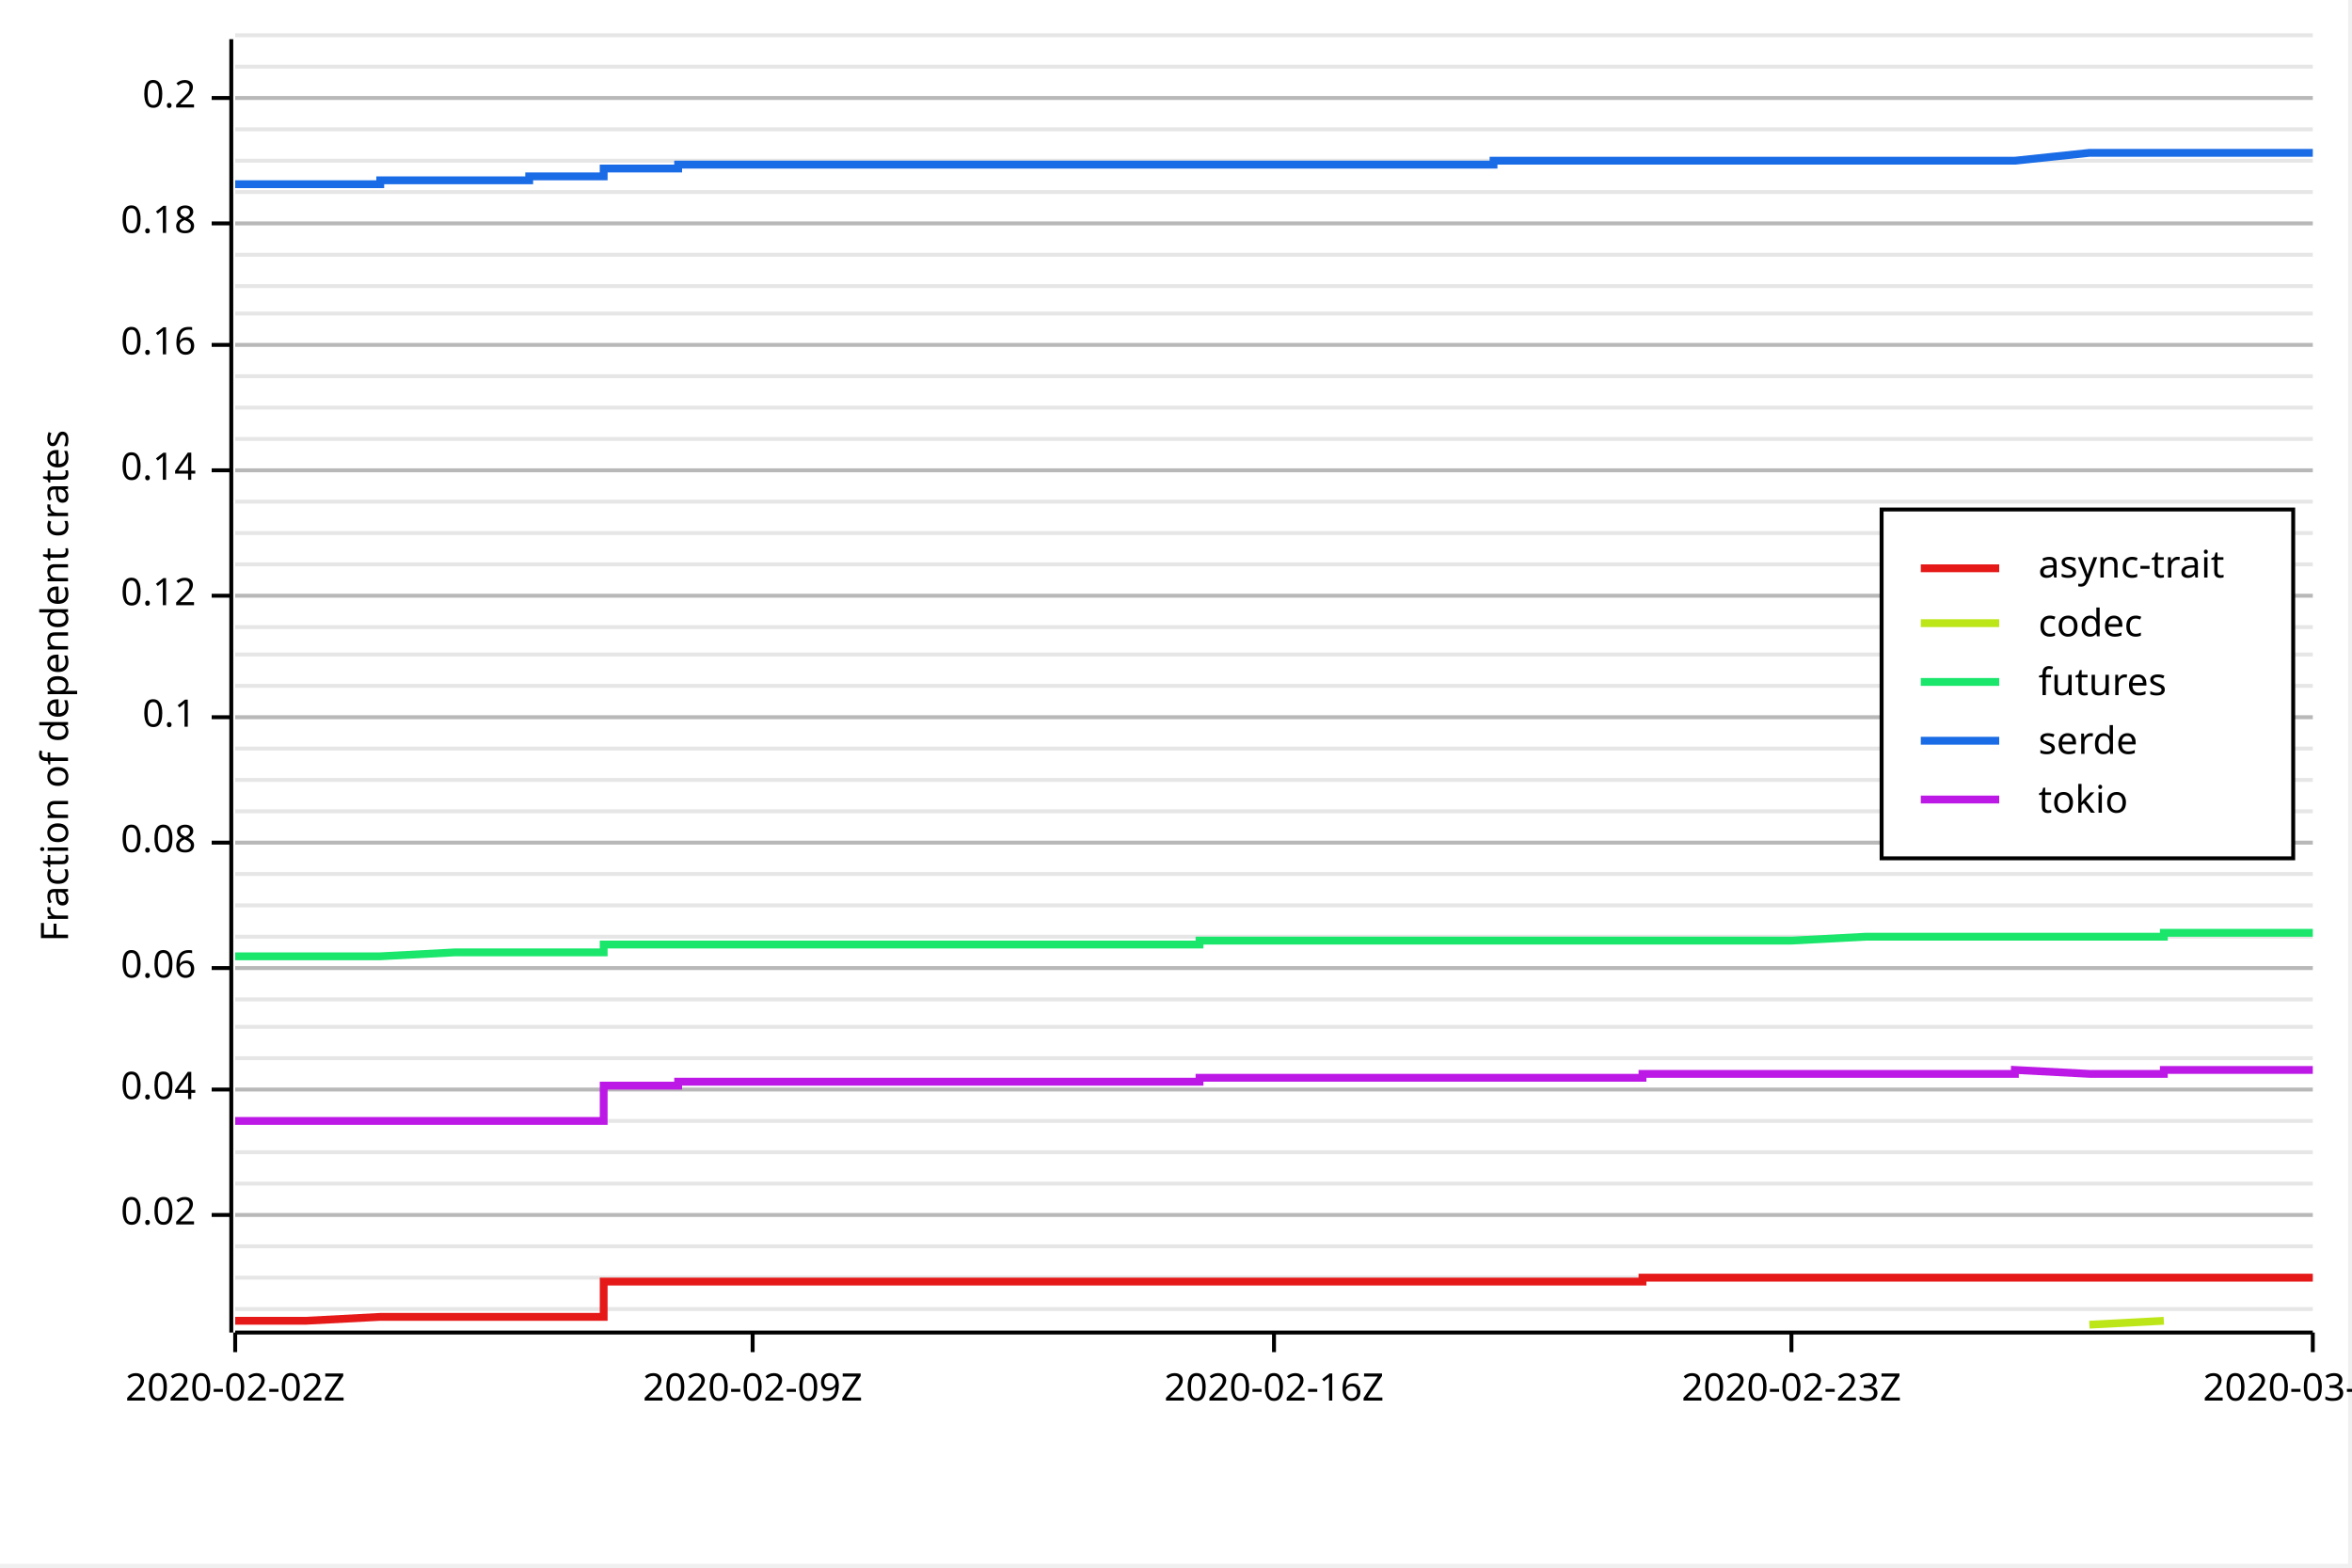
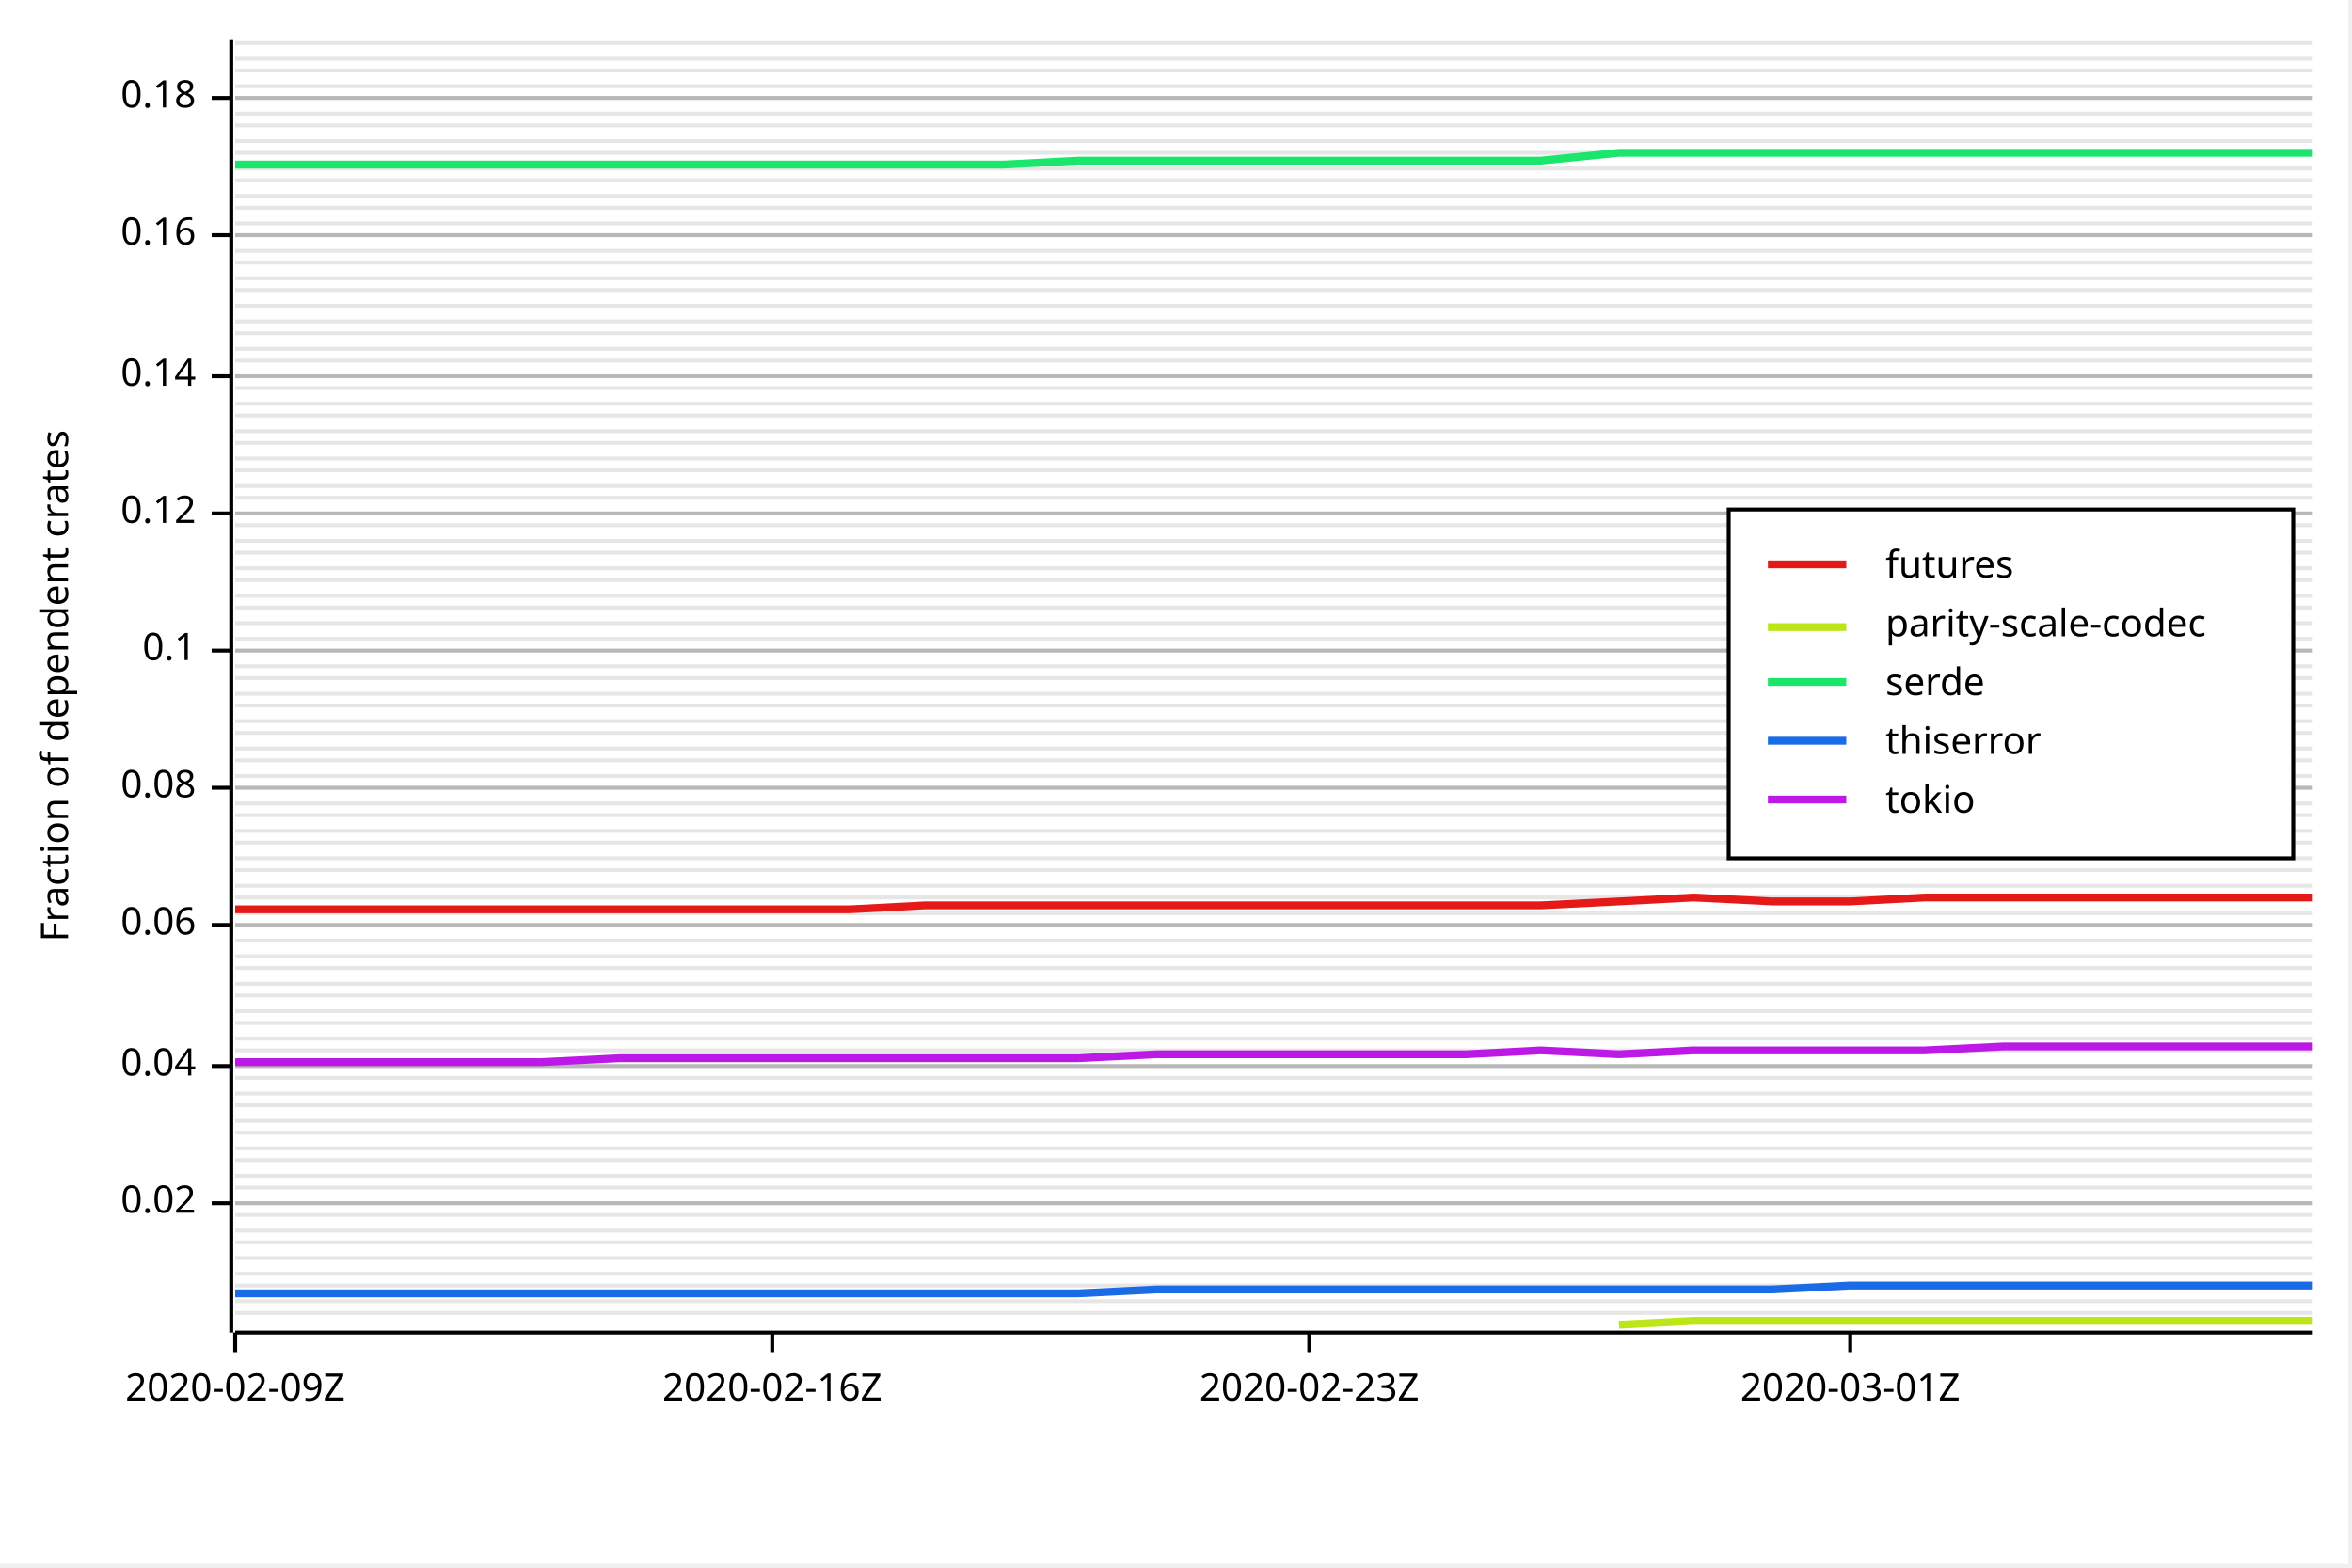
<svg xmlns="http://www.w3.org/2000/svg" width="600" height="400">
  <rect x="0" y="0" width="599" height="399" opacity="1" fill="#FFFFFF" stroke="none" />
-   <line opacity="0.1" stroke="#000000" stroke-width="1" x1="60" y1="334" x2="590" y2="334" />
-   <line opacity="0.1" stroke="#000000" stroke-width="1" x1="60" y1="326" x2="590" y2="326" />
-   <line opacity="0.1" stroke="#000000" stroke-width="1" x1="60" y1="318" x2="590" y2="318" />
+   <line opacity="0.1" stroke="#000000" stroke-width="1" x1="60" y1="335" x2="590" y2="335" />
+   <line opacity="0.1" stroke="#000000" stroke-width="1" x1="60" y1="332" x2="590" y2="332" />
+   <line opacity="0.1" stroke="#000000" stroke-width="1" x1="60" y1="328" x2="590" y2="328" />
+   <line opacity="0.1" stroke="#000000" stroke-width="1" x1="60" y1="325" x2="590" y2="325" />
+   <line opacity="0.1" stroke="#000000" stroke-width="1" x1="60" y1="321" x2="590" y2="321" />
+   <line opacity="0.1" stroke="#000000" stroke-width="1" x1="60" y1="317" x2="590" y2="317" />
+   <line opacity="0.1" stroke="#000000" stroke-width="1" x1="60" y1="314" x2="590" y2="314" />
  <line opacity="0.1" stroke="#000000" stroke-width="1" x1="60" y1="310" x2="590" y2="310" />
-   <line opacity="0.1" stroke="#000000" stroke-width="1" x1="60" y1="302" x2="590" y2="302" />
-   <line opacity="0.1" stroke="#000000" stroke-width="1" x1="60" y1="294" x2="590" y2="294" />
+   <line opacity="0.1" stroke="#000000" stroke-width="1" x1="60" y1="307" x2="590" y2="307" />
+   <line opacity="0.1" stroke="#000000" stroke-width="1" x1="60" y1="303" x2="590" y2="303" />
+   <line opacity="0.1" stroke="#000000" stroke-width="1" x1="60" y1="300" x2="590" y2="300" />
+   <line opacity="0.1" stroke="#000000" stroke-width="1" x1="60" y1="296" x2="590" y2="296" />
+   <line opacity="0.1" stroke="#000000" stroke-width="1" x1="60" y1="293" x2="590" y2="293" />
+   <line opacity="0.1" stroke="#000000" stroke-width="1" x1="60" y1="289" x2="590" y2="289" />
  <line opacity="0.1" stroke="#000000" stroke-width="1" x1="60" y1="286" x2="590" y2="286" />
-   <line opacity="0.1" stroke="#000000" stroke-width="1" x1="60" y1="278" x2="590" y2="278" />
-   <line opacity="0.1" stroke="#000000" stroke-width="1" x1="60" y1="270" x2="590" y2="270" />
-   <line opacity="0.1" stroke="#000000" stroke-width="1" x1="60" y1="262" x2="590" y2="262" />
-   <line opacity="0.1" stroke="#000000" stroke-width="1" x1="60" y1="255" x2="590" y2="255" />
+   <line opacity="0.1" stroke="#000000" stroke-width="1" x1="60" y1="282" x2="590" y2="282" />
+   <line opacity="0.1" stroke="#000000" stroke-width="1" x1="60" y1="279" x2="590" y2="279" />
+   <line opacity="0.1" stroke="#000000" stroke-width="1" x1="60" y1="275" x2="590" y2="275" />
+   <line opacity="0.1" stroke="#000000" stroke-width="1" x1="60" y1="272" x2="590" y2="272" />
+   <line opacity="0.1" stroke="#000000" stroke-width="1" x1="60" y1="268" x2="590" y2="268" />
+   <line opacity="0.1" stroke="#000000" stroke-width="1" x1="60" y1="265" x2="590" y2="265" />
+   <line opacity="0.1" stroke="#000000" stroke-width="1" x1="60" y1="261" x2="590" y2="261" />
+   <line opacity="0.1" stroke="#000000" stroke-width="1" x1="60" y1="258" x2="590" y2="258" />
+   <line opacity="0.1" stroke="#000000" stroke-width="1" x1="60" y1="254" x2="590" y2="254" />
+   <line opacity="0.1" stroke="#000000" stroke-width="1" x1="60" y1="251" x2="590" y2="251" />
  <line opacity="0.1" stroke="#000000" stroke-width="1" x1="60" y1="247" x2="590" y2="247" />
-   <line opacity="0.1" stroke="#000000" stroke-width="1" x1="60" y1="239" x2="590" y2="239" />
-   <line opacity="0.1" stroke="#000000" stroke-width="1" x1="60" y1="231" x2="590" y2="231" />
-   <line opacity="0.1" stroke="#000000" stroke-width="1" x1="60" y1="223" x2="590" y2="223" />
+   <line opacity="0.1" stroke="#000000" stroke-width="1" x1="60" y1="244" x2="590" y2="244" />
+   <line opacity="0.1" stroke="#000000" stroke-width="1" x1="60" y1="240" x2="590" y2="240" />
+   <line opacity="0.1" stroke="#000000" stroke-width="1" x1="60" y1="236" x2="590" y2="236" />
+   <line opacity="0.1" stroke="#000000" stroke-width="1" x1="60" y1="233" x2="590" y2="233" />
+   <line opacity="0.1" stroke="#000000" stroke-width="1" x1="60" y1="229" x2="590" y2="229" />
+   <line opacity="0.1" stroke="#000000" stroke-width="1" x1="60" y1="226" x2="590" y2="226" />
+   <line opacity="0.1" stroke="#000000" stroke-width="1" x1="60" y1="222" x2="590" y2="222" />
+   <line opacity="0.1" stroke="#000000" stroke-width="1" x1="60" y1="219" x2="590" y2="219" />
  <line opacity="0.1" stroke="#000000" stroke-width="1" x1="60" y1="215" x2="590" y2="215" />
-   <line opacity="0.1" stroke="#000000" stroke-width="1" x1="60" y1="207" x2="590" y2="207" />
-   <line opacity="0.1" stroke="#000000" stroke-width="1" x1="60" y1="199" x2="590" y2="199" />
+   <line opacity="0.1" stroke="#000000" stroke-width="1" x1="60" y1="212" x2="590" y2="212" />
+   <line opacity="0.1" stroke="#000000" stroke-width="1" x1="60" y1="208" x2="590" y2="208" />
+   <line opacity="0.1" stroke="#000000" stroke-width="1" x1="60" y1="205" x2="590" y2="205" />
+   <line opacity="0.1" stroke="#000000" stroke-width="1" x1="60" y1="201" x2="590" y2="201" />
+   <line opacity="0.1" stroke="#000000" stroke-width="1" x1="60" y1="198" x2="590" y2="198" />
+   <line opacity="0.1" stroke="#000000" stroke-width="1" x1="60" y1="194" x2="590" y2="194" />
  <line opacity="0.1" stroke="#000000" stroke-width="1" x1="60" y1="191" x2="590" y2="191" />
-   <line opacity="0.1" stroke="#000000" stroke-width="1" x1="60" y1="183" x2="590" y2="183" />
-   <line opacity="0.1" stroke="#000000" stroke-width="1" x1="60" y1="175" x2="590" y2="175" />
-   <line opacity="0.1" stroke="#000000" stroke-width="1" x1="60" y1="167" x2="590" y2="167" />
-   <line opacity="0.1" stroke="#000000" stroke-width="1" x1="60" y1="160" x2="590" y2="160" />
+   <line opacity="0.1" stroke="#000000" stroke-width="1" x1="60" y1="187" x2="590" y2="187" />
+   <line opacity="0.1" stroke="#000000" stroke-width="1" x1="60" y1="184" x2="590" y2="184" />
+   <line opacity="0.1" stroke="#000000" stroke-width="1" x1="60" y1="180" x2="590" y2="180" />
+   <line opacity="0.1" stroke="#000000" stroke-width="1" x1="60" y1="177" x2="590" y2="177" />
+   <line opacity="0.1" stroke="#000000" stroke-width="1" x1="60" y1="173" x2="590" y2="173" />
+   <line opacity="0.1" stroke="#000000" stroke-width="1" x1="60" y1="170" x2="590" y2="170" />
+   <line opacity="0.1" stroke="#000000" stroke-width="1" x1="60" y1="166" x2="590" y2="166" />
+   <line opacity="0.1" stroke="#000000" stroke-width="1" x1="60" y1="163" x2="590" y2="163" />
+   <line opacity="0.1" stroke="#000000" stroke-width="1" x1="60" y1="159" x2="590" y2="159" />
+   <line opacity="0.1" stroke="#000000" stroke-width="1" x1="60" y1="155" x2="590" y2="155" />
  <line opacity="0.1" stroke="#000000" stroke-width="1" x1="60" y1="152" x2="590" y2="152" />
-   <line opacity="0.1" stroke="#000000" stroke-width="1" x1="60" y1="144" x2="590" y2="144" />
-   <line opacity="0.1" stroke="#000000" stroke-width="1" x1="60" y1="136" x2="590" y2="136" />
-   <line opacity="0.1" stroke="#000000" stroke-width="1" x1="60" y1="128" x2="590" y2="128" />
+   <line opacity="0.1" stroke="#000000" stroke-width="1" x1="60" y1="148" x2="590" y2="148" />
+   <line opacity="0.1" stroke="#000000" stroke-width="1" x1="60" y1="145" x2="590" y2="145" />
+   <line opacity="0.1" stroke="#000000" stroke-width="1" x1="60" y1="141" x2="590" y2="141" />
+   <line opacity="0.1" stroke="#000000" stroke-width="1" x1="60" y1="138" x2="590" y2="138" />
+   <line opacity="0.1" stroke="#000000" stroke-width="1" x1="60" y1="134" x2="590" y2="134" />
+   <line opacity="0.1" stroke="#000000" stroke-width="1" x1="60" y1="131" x2="590" y2="131" />
+   <line opacity="0.1" stroke="#000000" stroke-width="1" x1="60" y1="127" x2="590" y2="127" />
+   <line opacity="0.1" stroke="#000000" stroke-width="1" x1="60" y1="124" x2="590" y2="124" />
  <line opacity="0.1" stroke="#000000" stroke-width="1" x1="60" y1="120" x2="590" y2="120" />
-   <line opacity="0.1" stroke="#000000" stroke-width="1" x1="60" y1="112" x2="590" y2="112" />
-   <line opacity="0.1" stroke="#000000" stroke-width="1" x1="60" y1="104" x2="590" y2="104" />
+   <line opacity="0.1" stroke="#000000" stroke-width="1" x1="60" y1="117" x2="590" y2="117" />
+   <line opacity="0.1" stroke="#000000" stroke-width="1" x1="60" y1="113" x2="590" y2="113" />
+   <line opacity="0.1" stroke="#000000" stroke-width="1" x1="60" y1="110" x2="590" y2="110" />
+   <line opacity="0.1" stroke="#000000" stroke-width="1" x1="60" y1="106" x2="590" y2="106" />
+   <line opacity="0.1" stroke="#000000" stroke-width="1" x1="60" y1="103" x2="590" y2="103" />
+   <line opacity="0.1" stroke="#000000" stroke-width="1" x1="60" y1="99" x2="590" y2="99" />
  <line opacity="0.1" stroke="#000000" stroke-width="1" x1="60" y1="96" x2="590" y2="96" />
-   <line opacity="0.1" stroke="#000000" stroke-width="1" x1="60" y1="88" x2="590" y2="88" />
-   <line opacity="0.1" stroke="#000000" stroke-width="1" x1="60" y1="80" x2="590" y2="80" />
-   <line opacity="0.1" stroke="#000000" stroke-width="1" x1="60" y1="73" x2="590" y2="73" />
-   <line opacity="0.1" stroke="#000000" stroke-width="1" x1="60" y1="65" x2="590" y2="65" />
+   <line opacity="0.1" stroke="#000000" stroke-width="1" x1="60" y1="92" x2="590" y2="92" />
+   <line opacity="0.1" stroke="#000000" stroke-width="1" x1="60" y1="89" x2="590" y2="89" />
+   <line opacity="0.1" stroke="#000000" stroke-width="1" x1="60" y1="85" x2="590" y2="85" />
+   <line opacity="0.1" stroke="#000000" stroke-width="1" x1="60" y1="82" x2="590" y2="82" />
+   <line opacity="0.1" stroke="#000000" stroke-width="1" x1="60" y1="78" x2="590" y2="78" />
+   <line opacity="0.1" stroke="#000000" stroke-width="1" x1="60" y1="74" x2="590" y2="74" />
+   <line opacity="0.1" stroke="#000000" stroke-width="1" x1="60" y1="71" x2="590" y2="71" />
+   <line opacity="0.1" stroke="#000000" stroke-width="1" x1="60" y1="67" x2="590" y2="67" />
+   <line opacity="0.1" stroke="#000000" stroke-width="1" x1="60" y1="64" x2="590" y2="64" />
+   <line opacity="0.1" stroke="#000000" stroke-width="1" x1="60" y1="60" x2="590" y2="60" />
  <line opacity="0.1" stroke="#000000" stroke-width="1" x1="60" y1="57" x2="590" y2="57" />
-   <line opacity="0.1" stroke="#000000" stroke-width="1" x1="60" y1="49" x2="590" y2="49" />
-   <line opacity="0.1" stroke="#000000" stroke-width="1" x1="60" y1="41" x2="590" y2="41" />
-   <line opacity="0.1" stroke="#000000" stroke-width="1" x1="60" y1="33" x2="590" y2="33" />
+   <line opacity="0.1" stroke="#000000" stroke-width="1" x1="60" y1="53" x2="590" y2="53" />
+   <line opacity="0.1" stroke="#000000" stroke-width="1" x1="60" y1="50" x2="590" y2="50" />
+   <line opacity="0.1" stroke="#000000" stroke-width="1" x1="60" y1="46" x2="590" y2="46" />
+   <line opacity="0.1" stroke="#000000" stroke-width="1" x1="60" y1="43" x2="590" y2="43" />
+   <line opacity="0.1" stroke="#000000" stroke-width="1" x1="60" y1="39" x2="590" y2="39" />
+   <line opacity="0.1" stroke="#000000" stroke-width="1" x1="60" y1="36" x2="590" y2="36" />
+   <line opacity="0.1" stroke="#000000" stroke-width="1" x1="60" y1="32" x2="590" y2="32" />
+   <line opacity="0.1" stroke="#000000" stroke-width="1" x1="60" y1="29" x2="590" y2="29" />
  <line opacity="0.1" stroke="#000000" stroke-width="1" x1="60" y1="25" x2="590" y2="25" />
-   <line opacity="0.1" stroke="#000000" stroke-width="1" x1="60" y1="17" x2="590" y2="17" />
-   <line opacity="0.1" stroke="#000000" stroke-width="1" x1="60" y1="9" x2="590" y2="9" />
+   <line opacity="0.1" stroke="#000000" stroke-width="1" x1="60" y1="22" x2="590" y2="22" />
+   <line opacity="0.1" stroke="#000000" stroke-width="1" x1="60" y1="18" x2="590" y2="18" />
+   <line opacity="0.1" stroke="#000000" stroke-width="1" x1="60" y1="15" x2="590" y2="15" />
+   <line opacity="0.1" stroke="#000000" stroke-width="1" x1="60" y1="11" x2="590" y2="11" />
  <text x="10" y="175" dy="0.76em" text-anchor="middle" font-family="sans-serif" font-size="9.677" opacity="1" fill="#000000" transform="rotate(270, 10, 175)">
Fraction of dependent crates
</text>
-   <line opacity="0.2" stroke="#000000" stroke-width="1" x1="60" y1="310" x2="590" y2="310" />
-   <line opacity="0.2" stroke="#000000" stroke-width="1" x1="60" y1="278" x2="590" y2="278" />
-   <line opacity="0.2" stroke="#000000" stroke-width="1" x1="60" y1="247" x2="590" y2="247" />
-   <line opacity="0.2" stroke="#000000" stroke-width="1" x1="60" y1="215" x2="590" y2="215" />
-   <line opacity="0.2" stroke="#000000" stroke-width="1" x1="60" y1="183" x2="590" y2="183" />
-   <line opacity="0.2" stroke="#000000" stroke-width="1" x1="60" y1="152" x2="590" y2="152" />
-   <line opacity="0.2" stroke="#000000" stroke-width="1" x1="60" y1="120" x2="590" y2="120" />
-   <line opacity="0.2" stroke="#000000" stroke-width="1" x1="60" y1="88" x2="590" y2="88" />
-   <line opacity="0.2" stroke="#000000" stroke-width="1" x1="60" y1="57" x2="590" y2="57" />
+   <line opacity="0.2" stroke="#000000" stroke-width="1" x1="60" y1="307" x2="590" y2="307" />
+   <line opacity="0.2" stroke="#000000" stroke-width="1" x1="60" y1="272" x2="590" y2="272" />
+   <line opacity="0.2" stroke="#000000" stroke-width="1" x1="60" y1="236" x2="590" y2="236" />
+   <line opacity="0.2" stroke="#000000" stroke-width="1" x1="60" y1="201" x2="590" y2="201" />
+   <line opacity="0.2" stroke="#000000" stroke-width="1" x1="60" y1="166" x2="590" y2="166" />
+   <line opacity="0.2" stroke="#000000" stroke-width="1" x1="60" y1="131" x2="590" y2="131" />
+   <line opacity="0.2" stroke="#000000" stroke-width="1" x1="60" y1="96" x2="590" y2="96" />
+   <line opacity="0.2" stroke="#000000" stroke-width="1" x1="60" y1="60" x2="590" y2="60" />
  <line opacity="0.2" stroke="#000000" stroke-width="1" x1="60" y1="25" x2="590" y2="25" />
  <polyline fill="none" opacity="1" stroke="#000000" stroke-width="1" points="59,10 59,340 " />
-   <text x="50" y="310" dy="0.5ex" text-anchor="end" font-family="sans-serif" font-size="9.677" opacity="1" fill="#000000">
+   <text x="50" y="307" dy="0.5ex" text-anchor="end" font-family="sans-serif" font-size="9.677" opacity="1" fill="#000000">
0.02
</text>
-   <polyline fill="none" opacity="1" stroke="#000000" stroke-width="1" points="54,310 59,310 " />
-   <text x="50" y="278" dy="0.5ex" text-anchor="end" font-family="sans-serif" font-size="9.677" opacity="1" fill="#000000">
+   <polyline fill="none" opacity="1" stroke="#000000" stroke-width="1" points="54,307 59,307 " />
+   <text x="50" y="272" dy="0.5ex" text-anchor="end" font-family="sans-serif" font-size="9.677" opacity="1" fill="#000000">
0.04
</text>
-   <polyline fill="none" opacity="1" stroke="#000000" stroke-width="1" points="54,278 59,278 " />
-   <text x="50" y="247" dy="0.5ex" text-anchor="end" font-family="sans-serif" font-size="9.677" opacity="1" fill="#000000">
+   <polyline fill="none" opacity="1" stroke="#000000" stroke-width="1" points="54,272 59,272 " />
+   <text x="50" y="236" dy="0.5ex" text-anchor="end" font-family="sans-serif" font-size="9.677" opacity="1" fill="#000000">
0.06
</text>
-   <polyline fill="none" opacity="1" stroke="#000000" stroke-width="1" points="54,247 59,247 " />
-   <text x="50" y="215" dy="0.5ex" text-anchor="end" font-family="sans-serif" font-size="9.677" opacity="1" fill="#000000">
+   <polyline fill="none" opacity="1" stroke="#000000" stroke-width="1" points="54,236 59,236 " />
+   <text x="50" y="201" dy="0.5ex" text-anchor="end" font-family="sans-serif" font-size="9.677" opacity="1" fill="#000000">
0.08
</text>
-   <polyline fill="none" opacity="1" stroke="#000000" stroke-width="1" points="54,215 59,215 " />
-   <text x="50" y="183" dy="0.5ex" text-anchor="end" font-family="sans-serif" font-size="9.677" opacity="1" fill="#000000">
+   <polyline fill="none" opacity="1" stroke="#000000" stroke-width="1" points="54,201 59,201 " />
+   <text x="50" y="166" dy="0.5ex" text-anchor="end" font-family="sans-serif" font-size="9.677" opacity="1" fill="#000000">
0.1
</text>
-   <polyline fill="none" opacity="1" stroke="#000000" stroke-width="1" points="54,183 59,183 " />
-   <text x="50" y="152" dy="0.5ex" text-anchor="end" font-family="sans-serif" font-size="9.677" opacity="1" fill="#000000">
+   <polyline fill="none" opacity="1" stroke="#000000" stroke-width="1" points="54,166 59,166 " />
+   <text x="50" y="131" dy="0.5ex" text-anchor="end" font-family="sans-serif" font-size="9.677" opacity="1" fill="#000000">
0.12
</text>
-   <polyline fill="none" opacity="1" stroke="#000000" stroke-width="1" points="54,152 59,152 " />
-   <text x="50" y="120" dy="0.5ex" text-anchor="end" font-family="sans-serif" font-size="9.677" opacity="1" fill="#000000">
+   <polyline fill="none" opacity="1" stroke="#000000" stroke-width="1" points="54,131 59,131 " />
+   <text x="50" y="96" dy="0.5ex" text-anchor="end" font-family="sans-serif" font-size="9.677" opacity="1" fill="#000000">
0.14
</text>
-   <polyline fill="none" opacity="1" stroke="#000000" stroke-width="1" points="54,120 59,120 " />
-   <text x="50" y="88" dy="0.5ex" text-anchor="end" font-family="sans-serif" font-size="9.677" opacity="1" fill="#000000">
+   <polyline fill="none" opacity="1" stroke="#000000" stroke-width="1" points="54,96 59,96 " />
+   <text x="50" y="60" dy="0.5ex" text-anchor="end" font-family="sans-serif" font-size="9.677" opacity="1" fill="#000000">
0.16
</text>
-   <polyline fill="none" opacity="1" stroke="#000000" stroke-width="1" points="54,88 59,88 " />
-   <text x="50" y="57" dy="0.5ex" text-anchor="end" font-family="sans-serif" font-size="9.677" opacity="1" fill="#000000">
+   <polyline fill="none" opacity="1" stroke="#000000" stroke-width="1" points="54,60 59,60 " />
+   <text x="50" y="25" dy="0.5ex" text-anchor="end" font-family="sans-serif" font-size="9.677" opacity="1" fill="#000000">
0.18
- </text>
-   <polyline fill="none" opacity="1" stroke="#000000" stroke-width="1" points="54,57 59,57 " />
-   <text x="50" y="25" dy="0.5ex" text-anchor="end" font-family="sans-serif" font-size="9.677" opacity="1" fill="#000000">
- 0.2
</text>
  <polyline fill="none" opacity="1" stroke="#000000" stroke-width="1" points="54,25 59,25 " />
  <polyline fill="none" opacity="1" stroke="#000000" stroke-width="1" points="60,340 590,340 " />
  <text x="60" y="350" dy="0.76em" text-anchor="middle" font-family="sans-serif" font-size="9.677" opacity="1" fill="#000000">
- 2020-02-02Z
+ 2020-02-09Z
</text>
  <polyline fill="none" opacity="1" stroke="#000000" stroke-width="1" points="60,340 60,345 " />
-   <text x="192" y="350" dy="0.76em" text-anchor="middle" font-family="sans-serif" font-size="9.677" opacity="1" fill="#000000">
- 2020-02-09Z
- </text>
-   <polyline fill="none" opacity="1" stroke="#000000" stroke-width="1" points="192,340 192,345 " />
-   <text x="325" y="350" dy="0.76em" text-anchor="middle" font-family="sans-serif" font-size="9.677" opacity="1" fill="#000000">
+   <text x="197" y="350" dy="0.76em" text-anchor="middle" font-family="sans-serif" font-size="9.677" opacity="1" fill="#000000">
2020-02-16Z
</text>
-   <polyline fill="none" opacity="1" stroke="#000000" stroke-width="1" points="325,340 325,345 " />
-   <text x="457" y="350" dy="0.76em" text-anchor="middle" font-family="sans-serif" font-size="9.677" opacity="1" fill="#000000">
+   <polyline fill="none" opacity="1" stroke="#000000" stroke-width="1" points="197,340 197,345 " />
+   <text x="334" y="350" dy="0.76em" text-anchor="middle" font-family="sans-serif" font-size="9.677" opacity="1" fill="#000000">
2020-02-23Z
</text>
-   <polyline fill="none" opacity="1" stroke="#000000" stroke-width="1" points="457,340 457,345 " />
-   <text x="590" y="350" dy="0.76em" text-anchor="middle" font-family="sans-serif" font-size="9.677" opacity="1" fill="#000000">
+   <polyline fill="none" opacity="1" stroke="#000000" stroke-width="1" points="334,340 334,345 " />
+   <text x="472" y="350" dy="0.76em" text-anchor="middle" font-family="sans-serif" font-size="9.677" opacity="1" fill="#000000">
2020-03-01Z
</text>
-   <polyline fill="none" opacity="1" stroke="#000000" stroke-width="1" points="590,340 590,345 " />
-   <polyline fill="none" opacity="1" stroke="#E61919" stroke-width="2" points="60,337 78,337 97,336 97,336 116,336 135,336 135,336 154,336 154,327 173,327 173,327 192,327 192,327 211,327 211,327 230,327 230,327 249,327 268,327 268,327 287,327 287,327 306,327 306,327 325,327 325,327 343,327 343,327 362,327 381,327 381,327 400,327 400,327 419,327 419,326 438,326 457,326 457,326 476,326 495,326 495,326 514,326 514,326 533,326 552,326 571,326 571,326 590,326 " />
-   <polyline fill="none" opacity="1" stroke="#BDE619" stroke-width="2" points="533,338 552,337 " />
-   <polyline fill="none" opacity="1" stroke="#19E66B" stroke-width="2" points="60,244 78,244 97,244 97,244 116,243 135,243 135,243 154,243 154,241 173,241 173,241 192,241 192,241 211,241 211,241 230,241 230,241 249,241 268,241 268,241 287,241 287,241 306,241 306,240 325,240 325,240 343,240 343,240 362,240 381,240 381,240 400,240 400,240 419,240 419,240 438,240 457,240 457,240 476,239 495,239 495,239 514,239 514,239 533,239 552,239 552,238 571,238 571,238 590,238 " />
-   <polyline fill="none" opacity="1" stroke="#196BE6" stroke-width="2" points="60,47 78,47 97,47 97,46 116,46 135,46 135,45 154,45 154,43 173,43 173,42 192,42 192,42 211,42 211,42 230,42 230,42 249,42 268,42 268,42 287,42 287,42 306,42 306,42 325,42 325,42 343,42 343,42 362,42 381,42 381,41 400,41 400,41 419,41 419,41 438,41 457,41 457,41 476,41 495,41 495,41 514,41 514,41 533,39 552,39 552,39 571,39 571,39 590,39 " />
-   <polyline fill="none" opacity="1" stroke="#BD19E6" stroke-width="2" points="60,286 78,286 97,286 97,286 116,286 135,286 135,286 154,286 154,277 173,277 173,276 192,276 192,276 211,276 211,276 230,276 230,276 249,276 268,276 268,276 287,276 287,276 306,276 306,275 325,275 325,275 343,275 343,275 362,275 381,275 381,275 400,275 400,275 419,275 419,274 438,274 457,274 457,274 476,274 495,274 495,274 514,274 514,273 533,274 552,274 552,273 571,273 571,273 590,273 " />
-   <rect x="480" y="130" width="105" height="89" opacity="1" fill="#FFFFFF" stroke="none" />
-   <rect x="480" y="130" width="105" height="89" opacity="1" fill="none" stroke="#000000" />
-   <text x="520" y="140" dy="0.76em" text-anchor="start" font-family="sans-serif" font-size="9.677" opacity="1" fill="#000000">
- async-trait
- </text>
-   <text x="520" y="155" dy="0.76em" text-anchor="start" font-family="sans-serif" font-size="9.677" opacity="1" fill="#000000">
- codec
- </text>
-   <text x="520" y="170" dy="0.76em" text-anchor="start" font-family="sans-serif" font-size="9.677" opacity="1" fill="#000000">
+   <polyline fill="none" opacity="1" stroke="#000000" stroke-width="1" points="472,340 472,345 " />
+   <polyline fill="none" opacity="1" stroke="#E61919" stroke-width="2" points="60,232 79,232 99,232 118,232 138,232 158,232 177,232 197,232 217,232 236,231 256,231 275,231 295,231 315,231 334,231 354,231 374,231 393,231 413,230 432,229 452,230 472,230 491,229 511,229 531,229 550,229 570,229 570,229 590,229 590,229 " />
+   <polyline fill="none" opacity="1" stroke="#BDE619" stroke-width="2" points="413,338 432,337 452,337 472,337 491,337 511,337 531,337 550,337 570,337 570,337 590,337 590,337 " />
+   <polyline fill="none" opacity="1" stroke="#19E66B" stroke-width="2" points="60,42 79,42 99,42 118,42 138,42 158,42 177,42 197,42 217,42 236,42 256,42 275,41 295,41 315,41 334,41 354,41 374,41 393,41 413,39 432,39 452,39 472,39 491,39 511,39 531,39 550,39 570,39 570,39 590,39 590,39 " />
+   <polyline fill="none" opacity="1" stroke="#196BE6" stroke-width="2" points="60,330 79,330 99,330 118,330 138,330 158,330 177,330 197,330 217,330 236,330 256,330 275,330 295,329 315,329 334,329 354,329 374,329 393,329 413,329 432,329 452,329 472,328 491,328 511,328 531,328 550,328 570,328 570,328 590,328 590,328 " />
+   <polyline fill="none" opacity="1" stroke="#BD19E6" stroke-width="2" points="60,271 79,271 99,271 118,271 138,271 158,270 177,270 197,270 217,270 236,270 256,270 275,270 295,269 315,269 334,269 354,269 374,269 393,268 413,269 432,268 452,268 472,268 491,268 511,267 531,267 550,267 570,267 570,267 590,267 590,267 " />
+   <rect x="441" y="130" width="144" height="89" opacity="1" fill="#FFFFFF" stroke="none" />
+   <rect x="441" y="130" width="144" height="89" opacity="1" fill="none" stroke="#000000" />
+   <text x="481" y="140" dy="0.76em" text-anchor="start" font-family="sans-serif" font-size="9.677" opacity="1" fill="#000000">
futures
</text>
-   <text x="520" y="185" dy="0.76em" text-anchor="start" font-family="sans-serif" font-size="9.677" opacity="1" fill="#000000">
+   <text x="481" y="155" dy="0.76em" text-anchor="start" font-family="sans-serif" font-size="9.677" opacity="1" fill="#000000">
+ parity-scale-codec
+ </text>
+   <text x="481" y="170" dy="0.76em" text-anchor="start" font-family="sans-serif" font-size="9.677" opacity="1" fill="#000000">
serde
</text>
-   <text x="520" y="200" dy="0.76em" text-anchor="start" font-family="sans-serif" font-size="9.677" opacity="1" fill="#000000">
+   <text x="481" y="185" dy="0.76em" text-anchor="start" font-family="sans-serif" font-size="9.677" opacity="1" fill="#000000">
+ thiserror
+ </text>
+   <text x="481" y="200" dy="0.76em" text-anchor="start" font-family="sans-serif" font-size="9.677" opacity="1" fill="#000000">
tokio
</text>
-   <polyline fill="none" opacity="1" stroke="#E61919" stroke-width="2" points="490,145 510,145 " />
-   <polyline fill="none" opacity="1" stroke="#BDE619" stroke-width="2" points="490,159 510,159 " />
-   <polyline fill="none" opacity="1" stroke="#19E66B" stroke-width="2" points="490,174 510,174 " />
-   <polyline fill="none" opacity="1" stroke="#196BE6" stroke-width="2" points="490,189 510,189 " />
-   <polyline fill="none" opacity="1" stroke="#BD19E6" stroke-width="2" points="490,204 510,204 " />
+   <polyline fill="none" opacity="1" stroke="#E61919" stroke-width="2" points="451,144 471,144 " />
+   <polyline fill="none" opacity="1" stroke="#BDE619" stroke-width="2" points="451,160 471,160 " />
+   <polyline fill="none" opacity="1" stroke="#19E66B" stroke-width="2" points="451,174 471,174 " />
+   <polyline fill="none" opacity="1" stroke="#196BE6" stroke-width="2" points="451,189 471,189 " />
+   <polyline fill="none" opacity="1" stroke="#BD19E6" stroke-width="2" points="451,204 471,204 " />
</svg>
